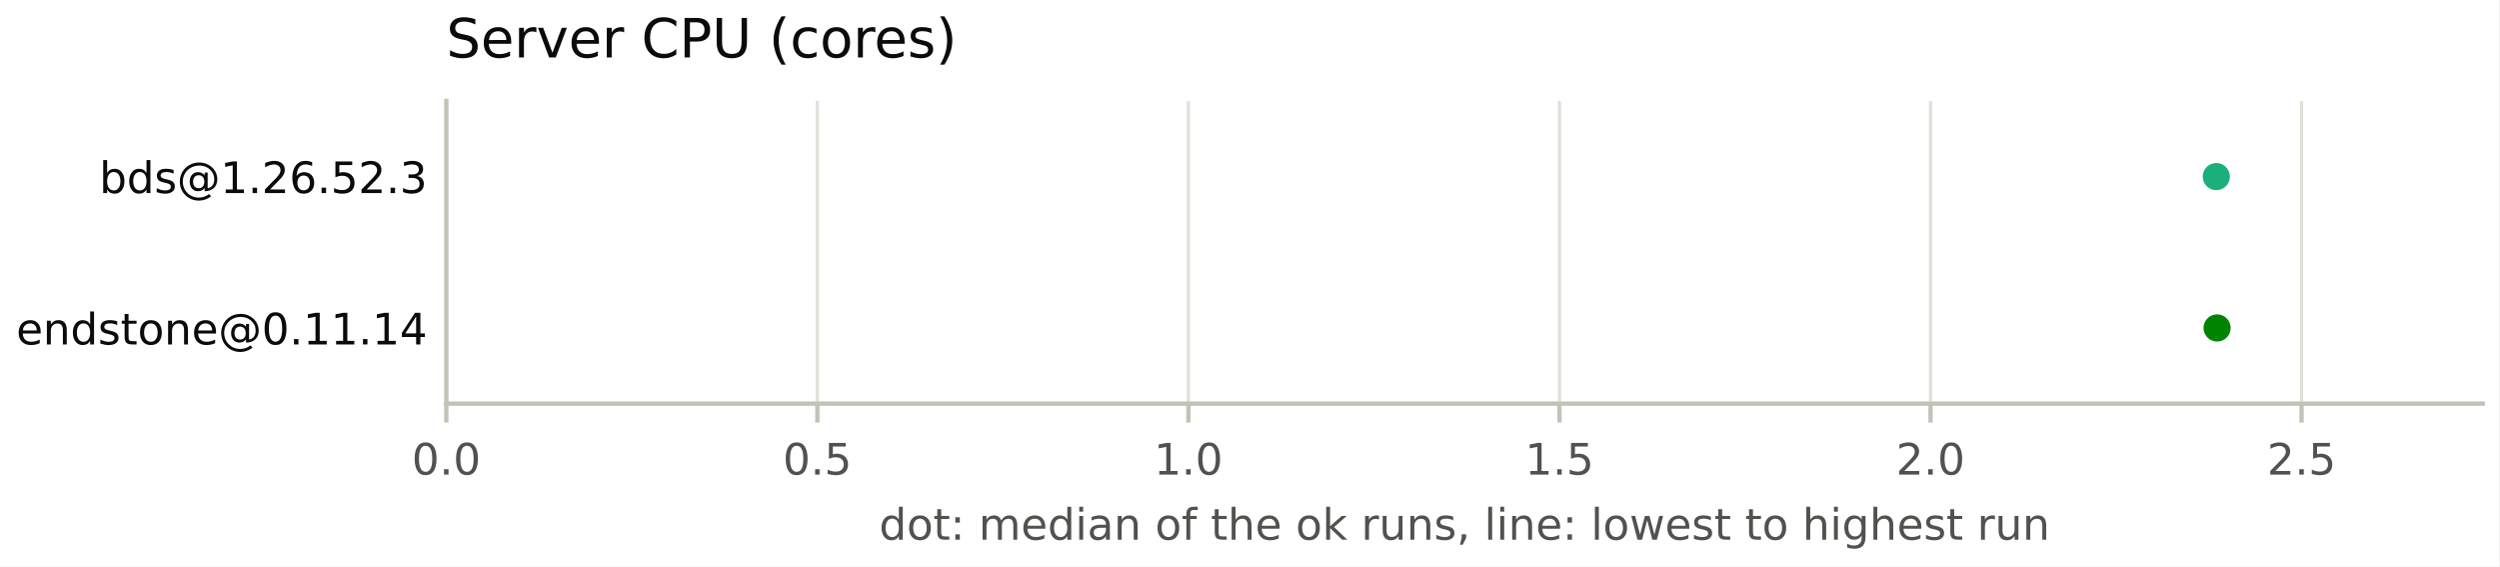
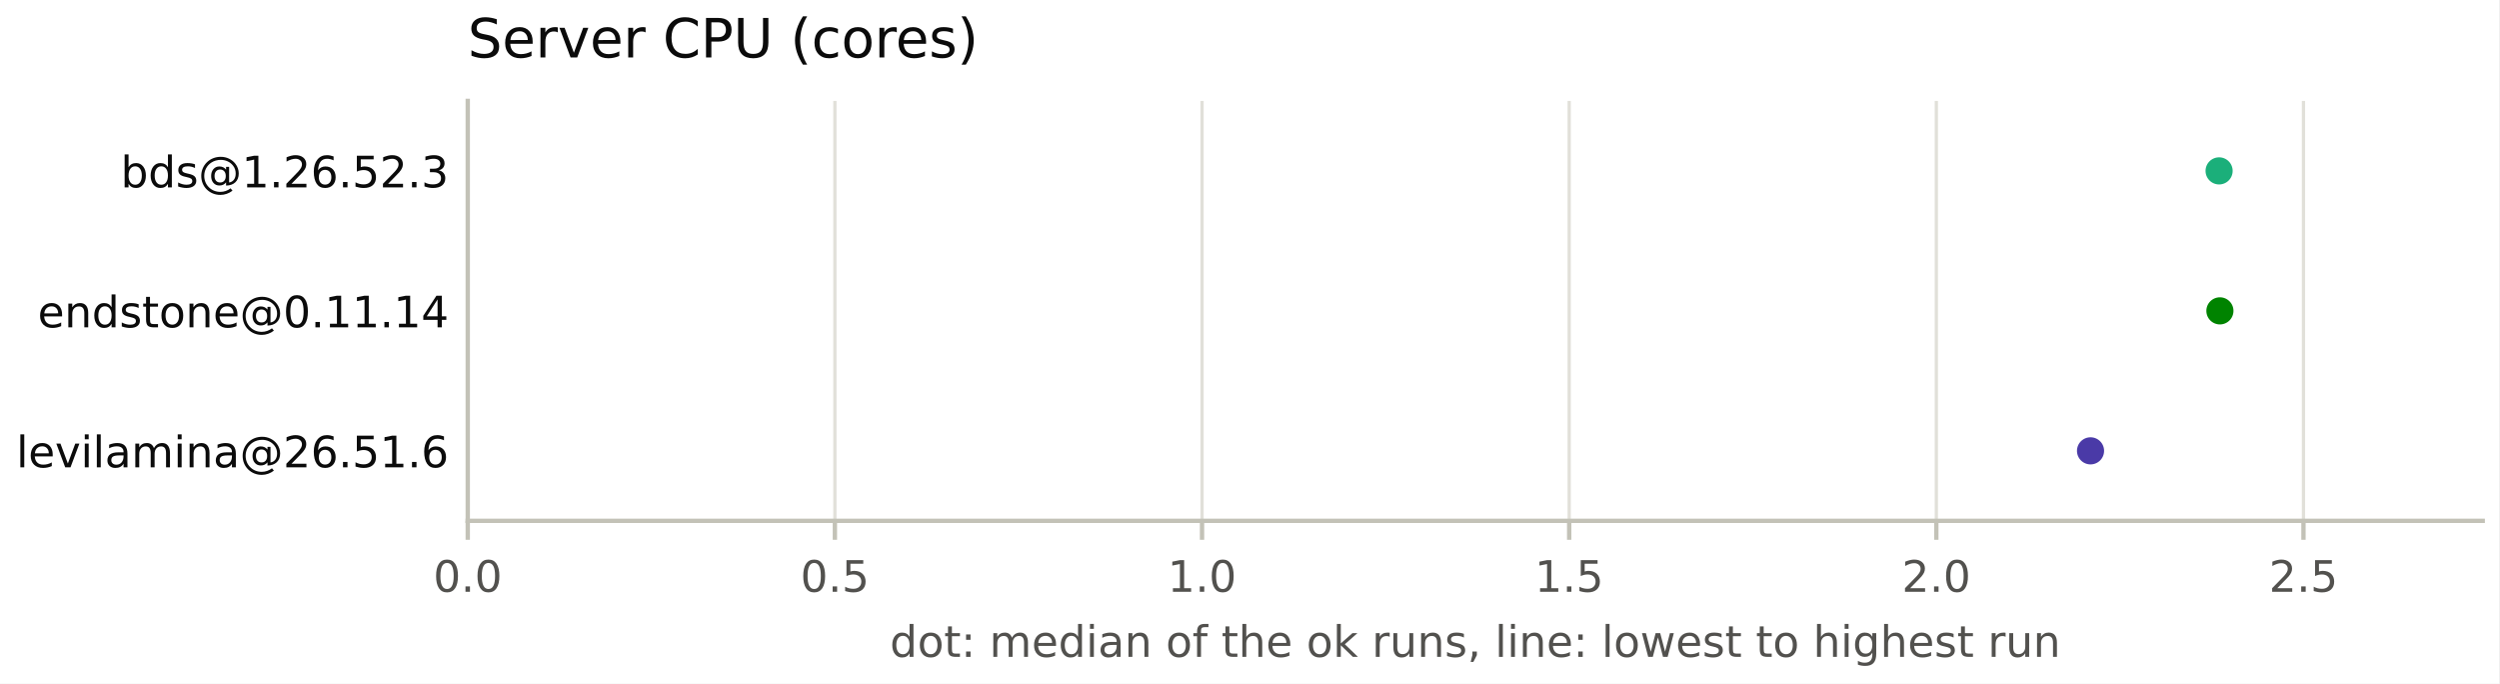
- <svg xmlns="http://www.w3.org/2000/svg" xmlns:xlink="http://www.w3.org/1999/xlink" width="460.8pt" height="104.4pt" viewBox="0 0 460.8 104.4" version="1.1">
+ <svg xmlns="http://www.w3.org/2000/svg" xmlns:xlink="http://www.w3.org/1999/xlink" width="460.8pt" height="126pt" viewBox="0 0 460.8 126" version="1.1">
  <defs>
    <style type="text/css">*{stroke-linejoin: round; stroke-linecap: butt}</style>
  </defs>
  <g id="figure_1">
    <g id="patch_1">
-       <path d="M 0 104.4  L 460.8 104.4  L 460.8 0  L 0 0  z " style="fill: #ffffff" />
+       <path d="M 0 126  L 460.8 126  L 460.8 0  L 0 0  z " style="fill: #ffffff" />
    </g>
    <g id="axes_1">
      <g id="patch_2">
-         <path d="M 82.298 74.399  L 457.8 74.399  L 457.8 18.598  L 82.298 18.598  z " style="fill: #ffffff" />
+         <path d="M 86.25 95.999  L 457.8 95.999  L 457.8 18.598  L 86.25 18.598  z " style="fill: #ffffff" />
      </g>
      <g id="matplotlib.axis_1">
        <g id="xtick_1">
          <g id="line2d_1">
-             <path d="M 82.298 74.399  L 82.298 18.598  " clip-path="url(#pba8d70dd87)" style="fill: none; stroke: #e1e0d9; stroke-width: 0.6; stroke-linecap: square" />
+             <path d="M 86.25 95.999  L 86.25 18.598  " clip-path="url(#pf85680ab11)" style="fill: none; stroke: #e1e0d9; stroke-width: 0.6; stroke-linecap: square" />
          </g>
          <g id="line2d_2">
            <defs>
-               <path id="mf4e7e6e0da" d="M 0 0  L 0 3.5  " style="stroke: #c3c2b7; stroke-width: 0.8" />
+               <path id="m7d7e22a016" d="M 0 0  L 0 3.5  " style="stroke: #c3c2b7; stroke-width: 0.8" />
            </defs>
            <g>
-               <use xlink:href="#mf4e7e6e0da" x="82.298" y="74.399" style="fill: #c3c2b7; stroke: #c3c2b7; stroke-width: 0.8" />
+               <use xlink:href="#m7d7e22a016" x="86.25" y="95.999" style="fill: #c3c2b7; stroke: #c3c2b7; stroke-width: 0.8" />
            </g>
          </g>
          <g id="text_1">
-             <g style="fill: #52514e" transform="translate(75.93649 87.47726) scale(0.08 -0.08)">
+             <g style="fill: #52514e" transform="translate(79.88899 109.0773) scale(0.08 -0.08)">
              <defs>
                <path id="DejaVuSans-13" d="M 2034 4250  Q 1547 4250 1301 3770  Q 1056 3291 1056 2328  Q 1056 1369 1301 889  Q 1547 409 2034 409  Q 2525 409 2770 889  Q 3016 1369 3016 2328  Q 3016 3291 2770 3770  Q 2525 4250 2034 4250  z M 2034 4750  Q 2819 4750 3233 4129  Q 3647 3509 3647 2328  Q 3647 1150 3233 529  Q 2819 -91 2034 -91  Q 1250 -91 836 529  Q 422 1150 422 2328  Q 422 3509 836 4129  Q 1250 4750 2034 4750  z " transform="scale(0.015625)" />
                <path id="DejaVuSans-11" d="M 684 794  L 1344 794  L 1344 0  L 684 0  L 684 794  z " transform="scale(0.015625)" />
              </defs>
              <use xlink:href="#DejaVuSans-13" />
              <use xlink:href="#DejaVuSans-11" transform="translate(63.625 0)" />
              <use xlink:href="#DejaVuSans-13" transform="translate(95.40625 0)" />
            </g>
          </g>
        </g>
        <g id="xtick_2">
          <g id="line2d_3">
-             <path d="M 150.717 74.399  L 150.717 18.598  " clip-path="url(#pba8d70dd87)" style="fill: none; stroke: #e1e0d9; stroke-width: 0.6; stroke-linecap: square" />
+             <path d="M 153.949 95.999  L 153.949 18.598  " clip-path="url(#pf85680ab11)" style="fill: none; stroke: #e1e0d9; stroke-width: 0.6; stroke-linecap: square" />
          </g>
          <g id="line2d_4">
            <g>
-               <use xlink:href="#mf4e7e6e0da" x="150.717" y="74.399" style="fill: #c3c2b7; stroke: #c3c2b7; stroke-width: 0.8" />
+               <use xlink:href="#m7d7e22a016" x="153.949" y="95.999" style="fill: #c3c2b7; stroke: #c3c2b7; stroke-width: 0.8" />
            </g>
          </g>
          <g id="text_2">
-             <g style="fill: #52514e" transform="translate(144.3556 87.47726) scale(0.08 -0.08)">
+             <g style="fill: #52514e" transform="translate(147.588 109.0773) scale(0.08 -0.08)">
              <defs>
                <path id="DejaVuSans-18" d="M 691 4666  L 3169 4666  L 3169 4134  L 1269 4134  L 1269 2991  Q 1406 3038 1543 3061  Q 1681 3084 1819 3084  Q 2600 3084 3056 2656  Q 3513 2228 3513 1497  Q 3513 744 3044 326  Q 2575 -91 1722 -91  Q 1428 -91 1123 -41  Q 819 9 494 109  L 494 744  Q 775 591 1075 516  Q 1375 441 1709 441  Q 2250 441 2565 725  Q 2881 1009 2881 1497  Q 2881 1984 2565 2268  Q 2250 2553 1709 2553  Q 1456 2553 1204 2497  Q 953 2441 691 2322  L 691 4666  z " transform="scale(0.015625)" />
              </defs>
              <use xlink:href="#DejaVuSans-13" />
              <use xlink:href="#DejaVuSans-11" transform="translate(63.625 0)" />
              <use xlink:href="#DejaVuSans-18" transform="translate(95.40625 0)" />
            </g>
          </g>
        </g>
        <g id="xtick_3">
          <g id="line2d_5">
-             <path d="M 219.136 74.399  L 219.136 18.598  " clip-path="url(#pba8d70dd87)" style="fill: none; stroke: #e1e0d9; stroke-width: 0.6; stroke-linecap: square" />
+             <path d="M 221.648 95.999  L 221.648 18.598  " clip-path="url(#pf85680ab11)" style="fill: none; stroke: #e1e0d9; stroke-width: 0.6; stroke-linecap: square" />
          </g>
          <g id="line2d_6">
            <g>
-               <use xlink:href="#mf4e7e6e0da" x="219.136" y="74.399" style="fill: #c3c2b7; stroke: #c3c2b7; stroke-width: 0.8" />
+               <use xlink:href="#m7d7e22a016" x="221.648" y="95.999" style="fill: #c3c2b7; stroke: #c3c2b7; stroke-width: 0.8" />
            </g>
          </g>
          <g id="text_3">
-             <g style="fill: #52514e" transform="translate(212.7748 87.47726) scale(0.08 -0.08)">
+             <g style="fill: #52514e" transform="translate(215.2869 109.0773) scale(0.08 -0.08)">
              <defs>
                <path id="DejaVuSans-14" d="M 794 531  L 1825 531  L 1825 4091  L 703 3866  L 703 4441  L 1819 4666  L 2450 4666  L 2450 531  L 3481 531  L 3481 0  L 794 0  L 794 531  z " transform="scale(0.015625)" />
              </defs>
              <use xlink:href="#DejaVuSans-14" />
              <use xlink:href="#DejaVuSans-11" transform="translate(63.625 0)" />
              <use xlink:href="#DejaVuSans-13" transform="translate(95.40625 0)" />
            </g>
          </g>
        </g>
        <g id="xtick_4">
          <g id="line2d_7">
-             <path d="M 287.555 74.399  L 287.555 18.598  " clip-path="url(#pba8d70dd87)" style="fill: none; stroke: #e1e0d9; stroke-width: 0.6; stroke-linecap: square" />
+             <path d="M 289.347 95.999  L 289.347 18.598  " clip-path="url(#pf85680ab11)" style="fill: none; stroke: #e1e0d9; stroke-width: 0.6; stroke-linecap: square" />
          </g>
          <g id="line2d_8">
            <g>
-               <use xlink:href="#mf4e7e6e0da" x="287.555" y="74.399" style="fill: #c3c2b7; stroke: #c3c2b7; stroke-width: 0.8" />
+               <use xlink:href="#m7d7e22a016" x="289.347" y="95.999" style="fill: #c3c2b7; stroke: #c3c2b7; stroke-width: 0.8" />
            </g>
          </g>
          <g id="text_4">
-             <g style="fill: #52514e" transform="translate(281.1939 87.47726) scale(0.08 -0.08)">
+             <g style="fill: #52514e" transform="translate(282.9859 109.0773) scale(0.08 -0.08)">
              <use xlink:href="#DejaVuSans-14" />
              <use xlink:href="#DejaVuSans-11" transform="translate(63.625 0)" />
              <use xlink:href="#DejaVuSans-18" transform="translate(95.40625 0)" />
            </g>
          </g>
        </g>
        <g id="xtick_5">
          <g id="line2d_9">
-             <path d="M 355.974 74.399  L 355.974 18.598  " clip-path="url(#pba8d70dd87)" style="fill: none; stroke: #e1e0d9; stroke-width: 0.6; stroke-linecap: square" />
+             <path d="M 357.046 95.999  L 357.046 18.598  " clip-path="url(#pf85680ab11)" style="fill: none; stroke: #e1e0d9; stroke-width: 0.6; stroke-linecap: square" />
          </g>
          <g id="line2d_10">
            <g>
-               <use xlink:href="#mf4e7e6e0da" x="355.974" y="74.399" style="fill: #c3c2b7; stroke: #c3c2b7; stroke-width: 0.8" />
+               <use xlink:href="#m7d7e22a016" x="357.046" y="95.999" style="fill: #c3c2b7; stroke: #c3c2b7; stroke-width: 0.8" />
            </g>
          </g>
          <g id="text_5">
-             <g style="fill: #52514e" transform="translate(349.613 87.47726) scale(0.08 -0.08)">
+             <g style="fill: #52514e" transform="translate(350.6848 109.0773) scale(0.08 -0.08)">
              <defs>
                <path id="DejaVuSans-15" d="M 1228 531  L 3431 531  L 3431 0  L 469 0  L 469 531  Q 828 903 1448 1529  Q 2069 2156 2228 2338  Q 2531 2678 2651 2914  Q 2772 3150 2772 3378  Q 2772 3750 2511 3984  Q 2250 4219 1831 4219  Q 1534 4219 1204 4116  Q 875 4013 500 3803  L 500 4441  Q 881 4594 1212 4672  Q 1544 4750 1819 4750  Q 2544 4750 2975 4387  Q 3406 4025 3406 3419  Q 3406 3131 3298 2873  Q 3191 2616 2906 2266  Q 2828 2175 2409 1742  Q 1991 1309 1228 531  z " transform="scale(0.015625)" />
              </defs>
              <use xlink:href="#DejaVuSans-15" />
              <use xlink:href="#DejaVuSans-11" transform="translate(63.625 0)" />
              <use xlink:href="#DejaVuSans-13" transform="translate(95.40625 0)" />
            </g>
          </g>
        </g>
        <g id="xtick_6">
          <g id="line2d_11">
-             <path d="M 424.393 74.399  L 424.393 18.598  " clip-path="url(#pba8d70dd87)" style="fill: none; stroke: #e1e0d9; stroke-width: 0.6; stroke-linecap: square" />
+             <path d="M 424.745 95.999  L 424.745 18.598  " clip-path="url(#pf85680ab11)" style="fill: none; stroke: #e1e0d9; stroke-width: 0.6; stroke-linecap: square" />
          </g>
          <g id="line2d_12">
            <g>
-               <use xlink:href="#mf4e7e6e0da" x="424.393" y="74.399" style="fill: #c3c2b7; stroke: #c3c2b7; stroke-width: 0.8" />
+               <use xlink:href="#m7d7e22a016" x="424.745" y="95.999" style="fill: #c3c2b7; stroke: #c3c2b7; stroke-width: 0.8" />
            </g>
          </g>
          <g id="text_6">
-             <g style="fill: #52514e" transform="translate(418.0322 87.47726) scale(0.08 -0.08)">
+             <g style="fill: #52514e" transform="translate(418.3838 109.0773) scale(0.08 -0.08)">
              <use xlink:href="#DejaVuSans-15" />
              <use xlink:href="#DejaVuSans-11" transform="translate(63.625 0)" />
              <use xlink:href="#DejaVuSans-18" transform="translate(95.40625 0)" />
            </g>
          </g>
        </g>
        <g id="text_7">
-           <g style="fill: #52514e" transform="translate(162.1131 99.47789) scale(0.08 -0.08)">
+           <g style="fill: #52514e" transform="translate(164.0894 121.0779) scale(0.08 -0.08)">
            <defs>
              <path id="DejaVuSans-47" d="M 2906 2969  L 2906 4863  L 3481 4863  L 3481 0  L 2906 0  L 2906 525  Q 2725 213 2448 61  Q 2172 -91 1784 -91  Q 1150 -91 751 415  Q 353 922 353 1747  Q 353 2572 751 3078  Q 1150 3584 1784 3584  Q 2172 3584 2448 3432  Q 2725 3281 2906 2969  z M 947 1747  Q 947 1113 1208 752  Q 1469 391 1925 391  Q 2381 391 2643 752  Q 2906 1113 2906 1747  Q 2906 2381 2643 2742  Q 2381 3103 1925 3103  Q 1469 3103 1208 2742  Q 947 2381 947 1747  z " transform="scale(0.015625)" />
              <path id="DejaVuSans-52" d="M 1959 3097  Q 1497 3097 1228 2736  Q 959 2375 959 1747  Q 959 1119 1226 758  Q 1494 397 1959 397  Q 2419 397 2687 759  Q 2956 1122 2956 1747  Q 2956 2369 2687 2733  Q 2419 3097 1959 3097  z M 1959 3584  Q 2709 3584 3137 3096  Q 3566 2609 3566 1747  Q 3566 888 3137 398  Q 2709 -91 1959 -91  Q 1206 -91 779 398  Q 353 888 353 1747  Q 353 2609 779 3096  Q 1206 3584 1959 3584  z " transform="scale(0.015625)" />
              <path id="DejaVuSans-57" d="M 1172 4494  L 1172 3500  L 2356 3500  L 2356 3053  L 1172 3053  L 1172 1153  Q 1172 725 1289 603  Q 1406 481 1766 481  L 2356 481  L 2356 0  L 1766 0  Q 1100 0 847 248  Q 594 497 594 1153  L 594 3053  L 172 3053  L 172 3500  L 594 3500  L 594 4494  L 1172 4494  z " transform="scale(0.015625)" />
              <path id="DejaVuSans-1d" d="M 750 794  L 1409 794  L 1409 0  L 750 0  L 750 794  z M 750 3309  L 1409 3309  L 1409 2516  L 750 2516  L 750 3309  z " transform="scale(0.015625)" />
              <path id="DejaVuSans-3" transform="scale(0.015625)" />
              <path id="DejaVuSans-50" d="M 3328 2828  Q 3544 3216 3844 3400  Q 4144 3584 4550 3584  Q 5097 3584 5394 3201  Q 5691 2819 5691 2113  L 5691 0  L 5113 0  L 5113 2094  Q 5113 2597 4934 2840  Q 4756 3084 4391 3084  Q 3944 3084 3684 2787  Q 3425 2491 3425 1978  L 3425 0  L 2847 0  L 2847 2094  Q 2847 2600 2669 2842  Q 2491 3084 2119 3084  Q 1678 3084 1418 2786  Q 1159 2488 1159 1978  L 1159 0  L 581 0  L 581 3500  L 1159 3500  L 1159 2956  Q 1356 3278 1631 3431  Q 1906 3584 2284 3584  Q 2666 3584 2933 3390  Q 3200 3197 3328 2828  z " transform="scale(0.015625)" />
              <path id="DejaVuSans-48" d="M 3597 1894  L 3597 1613  L 953 1613  Q 991 1019 1311 708  Q 1631 397 2203 397  Q 2534 397 2845 478  Q 3156 559 3463 722  L 3463 178  Q 3153 47 2828 -22  Q 2503 -91 2169 -91  Q 1331 -91 842 396  Q 353 884 353 1716  Q 353 2575 817 3079  Q 1281 3584 2069 3584  Q 2775 3584 3186 3129  Q 3597 2675 3597 1894  z M 3022 2063  Q 3016 2534 2758 2815  Q 2500 3097 2075 3097  Q 1594 3097 1305 2825  Q 1016 2553 972 2059  L 3022 2063  z " transform="scale(0.015625)" />
              <path id="DejaVuSans-4c" d="M 603 3500  L 1178 3500  L 1178 0  L 603 0  L 603 3500  z M 603 4863  L 1178 4863  L 1178 4134  L 603 4134  L 603 4863  z " transform="scale(0.015625)" />
              <path id="DejaVuSans-44" d="M 2194 1759  Q 1497 1759 1228 1600  Q 959 1441 959 1056  Q 959 750 1161 570  Q 1363 391 1709 391  Q 2188 391 2477 730  Q 2766 1069 2766 1631  L 2766 1759  L 2194 1759  z M 3341 1997  L 3341 0  L 2766 0  L 2766 531  Q 2569 213 2275 61  Q 1981 -91 1556 -91  Q 1019 -91 701 211  Q 384 513 384 1019  Q 384 1609 779 1909  Q 1175 2209 1959 2209  L 2766 2209  L 2766 2266  Q 2766 2663 2505 2880  Q 2244 3097 1772 3097  Q 1472 3097 1187 3025  Q 903 2953 641 2809  L 641 3341  Q 956 3463 1253 3523  Q 1550 3584 1831 3584  Q 2591 3584 2966 3190  Q 3341 2797 3341 1997  z " transform="scale(0.015625)" />
              <path id="DejaVuSans-51" d="M 3513 2113  L 3513 0  L 2938 0  L 2938 2094  Q 2938 2591 2744 2837  Q 2550 3084 2163 3084  Q 1697 3084 1428 2787  Q 1159 2491 1159 1978  L 1159 0  L 581 0  L 581 3500  L 1159 3500  L 1159 2956  Q 1366 3272 1645 3428  Q 1925 3584 2291 3584  Q 2894 3584 3203 3211  Q 3513 2838 3513 2113  z " transform="scale(0.015625)" />
              <path id="DejaVuSans-49" d="M 2375 4863  L 2375 4384  L 1825 4384  Q 1516 4384 1395 4259  Q 1275 4134 1275 3809  L 1275 3500  L 2222 3500  L 2222 3053  L 1275 3053  L 1275 0  L 697 0  L 697 3053  L 147 3053  L 147 3500  L 697 3500  L 697 3744  Q 697 4328 969 4595  Q 1241 4863 1831 4863  L 2375 4863  z " transform="scale(0.015625)" />
              <path id="DejaVuSans-4b" d="M 3513 2113  L 3513 0  L 2938 0  L 2938 2094  Q 2938 2591 2744 2837  Q 2550 3084 2163 3084  Q 1697 3084 1428 2787  Q 1159 2491 1159 1978  L 1159 0  L 581 0  L 581 4863  L 1159 4863  L 1159 2956  Q 1366 3272 1645 3428  Q 1925 3584 2291 3584  Q 2894 3584 3203 3211  Q 3513 2838 3513 2113  z " transform="scale(0.015625)" />
              <path id="DejaVuSans-4e" d="M 581 4863  L 1159 4863  L 1159 1991  L 2875 3500  L 3609 3500  L 1753 1863  L 3688 0  L 2938 0  L 1159 1709  L 1159 0  L 581 0  L 581 4863  z " transform="scale(0.015625)" />
              <path id="DejaVuSans-55" d="M 2631 2963  Q 2534 3019 2420 3045  Q 2306 3072 2169 3072  Q 1681 3072 1420 2755  Q 1159 2438 1159 1844  L 1159 0  L 581 0  L 581 3500  L 1159 3500  L 1159 2956  Q 1341 3275 1631 3429  Q 1922 3584 2338 3584  Q 2397 3584 2469 3576  Q 2541 3569 2628 3553  L 2631 2963  z " transform="scale(0.015625)" />
              <path id="DejaVuSans-58" d="M 544 1381  L 544 3500  L 1119 3500  L 1119 1403  Q 1119 906 1312 657  Q 1506 409 1894 409  Q 2359 409 2629 706  Q 2900 1003 2900 1516  L 2900 3500  L 3475 3500  L 3475 0  L 2900 0  L 2900 538  Q 2691 219 2414 64  Q 2138 -91 1772 -91  Q 1169 -91 856 284  Q 544 659 544 1381  z M 1991 3584  L 1991 3584  z " transform="scale(0.015625)" />
              <path id="DejaVuSans-56" d="M 2834 3397  L 2834 2853  Q 2591 2978 2328 3040  Q 2066 3103 1784 3103  Q 1356 3103 1142 2972  Q 928 2841 928 2578  Q 928 2378 1081 2264  Q 1234 2150 1697 2047  L 1894 2003  Q 2506 1872 2764 1633  Q 3022 1394 3022 966  Q 3022 478 2636 193  Q 2250 -91 1575 -91  Q 1294 -91 989 -36  Q 684 19 347 128  L 347 722  Q 666 556 975 473  Q 1284 391 1588 391  Q 1994 391 2212 530  Q 2431 669 2431 922  Q 2431 1156 2273 1281  Q 2116 1406 1581 1522  L 1381 1569  Q 847 1681 609 1914  Q 372 2147 372 2553  Q 372 3047 722 3315  Q 1072 3584 1716 3584  Q 2034 3584 2315 3537  Q 2597 3491 2834 3397  z " transform="scale(0.015625)" />
              <path id="DejaVuSans-f" d="M 750 794  L 1409 794  L 1409 256  L 897 -744  L 494 -744  L 750 256  L 750 794  z " transform="scale(0.015625)" />
              <path id="DejaVuSans-4f" d="M 603 4863  L 1178 4863  L 1178 0  L 603 0  L 603 4863  z " transform="scale(0.015625)" />
              <path id="DejaVuSans-5a" d="M 269 3500  L 844 3500  L 1563 769  L 2278 3500  L 2956 3500  L 3675 769  L 4391 3500  L 4966 3500  L 4050 0  L 3372 0  L 2619 2869  L 1863 0  L 1184 0  L 269 3500  z " transform="scale(0.015625)" />
              <path id="DejaVuSans-4a" d="M 2906 1791  Q 2906 2416 2648 2759  Q 2391 3103 1925 3103  Q 1463 3103 1205 2759  Q 947 2416 947 1791  Q 947 1169 1205 825  Q 1463 481 1925 481  Q 2391 481 2648 825  Q 2906 1169 2906 1791  z M 3481 434  Q 3481 -459 3084 -895  Q 2688 -1331 1869 -1331  Q 1566 -1331 1297 -1286  Q 1028 -1241 775 -1147  L 775 -588  Q 1028 -725 1275 -790  Q 1522 -856 1778 -856  Q 2344 -856 2625 -561  Q 2906 -266 2906 331  L 2906 616  Q 2728 306 2450 153  Q 2172 0 1784 0  Q 1141 0 747 490  Q 353 981 353 1791  Q 353 2603 747 3093  Q 1141 3584 1784 3584  Q 2172 3584 2450 3431  Q 2728 3278 2906 2969  L 2906 3500  L 3481 3500  L 3481 434  z " transform="scale(0.015625)" />
            </defs>
            <use xlink:href="#DejaVuSans-47" />
            <use xlink:href="#DejaVuSans-52" transform="translate(63.48438 0)" />
            <use xlink:href="#DejaVuSans-57" transform="translate(124.6719 0)" />
            <use xlink:href="#DejaVuSans-1d" transform="translate(163.875 0)" />
            <use xlink:href="#DejaVuSans-3" transform="translate(197.5625 0)" />
            <use xlink:href="#DejaVuSans-50" transform="translate(229.3438 0)" />
            <use xlink:href="#DejaVuSans-48" transform="translate(326.75 0)" />
            <use xlink:href="#DejaVuSans-47" transform="translate(388.2812 0)" />
            <use xlink:href="#DejaVuSans-4c" transform="translate(451.7656 0)" />
            <use xlink:href="#DejaVuSans-44" transform="translate(479.5469 0)" />
            <use xlink:href="#DejaVuSans-51" transform="translate(540.8281 0)" />
            <use xlink:href="#DejaVuSans-3" transform="translate(604.2031 0)" />
            <use xlink:href="#DejaVuSans-52" transform="translate(635.9844 0)" />
            <use xlink:href="#DejaVuSans-49" transform="translate(697.1719 0)" />
            <use xlink:href="#DejaVuSans-3" transform="translate(732.375 0)" />
            <use xlink:href="#DejaVuSans-57" transform="translate(764.1562 0)" />
            <use xlink:href="#DejaVuSans-4b" transform="translate(803.3594 0)" />
            <use xlink:href="#DejaVuSans-48" transform="translate(866.7344 0)" />
            <use xlink:href="#DejaVuSans-3" transform="translate(928.2656 0)" />
            <use xlink:href="#DejaVuSans-52" transform="translate(960.0469 0)" />
            <use xlink:href="#DejaVuSans-4e" transform="translate(1021.234 0)" />
            <use xlink:href="#DejaVuSans-3" transform="translate(1079.141 0)" />
            <use xlink:href="#DejaVuSans-55" transform="translate(1110.922 0)" />
            <use xlink:href="#DejaVuSans-58" transform="translate(1152.031 0)" />
            <use xlink:href="#DejaVuSans-51" transform="translate(1215.406 0)" />
            <use xlink:href="#DejaVuSans-56" transform="translate(1278.781 0)" />
            <use xlink:href="#DejaVuSans-f" transform="translate(1330.875 0)" />
            <use xlink:href="#DejaVuSans-3" transform="translate(1362.656 0)" />
            <use xlink:href="#DejaVuSans-4f" transform="translate(1394.438 0)" />
            <use xlink:href="#DejaVuSans-4c" transform="translate(1422.219 0)" />
            <use xlink:href="#DejaVuSans-51" transform="translate(1450 0)" />
            <use xlink:href="#DejaVuSans-48" transform="translate(1513.375 0)" />
            <use xlink:href="#DejaVuSans-1d" transform="translate(1574.906 0)" />
            <use xlink:href="#DejaVuSans-3" transform="translate(1608.594 0)" />
            <use xlink:href="#DejaVuSans-4f" transform="translate(1640.375 0)" />
            <use xlink:href="#DejaVuSans-52" transform="translate(1668.156 0)" />
            <use xlink:href="#DejaVuSans-5a" transform="translate(1729.344 0)" />
            <use xlink:href="#DejaVuSans-48" transform="translate(1811.125 0)" />
            <use xlink:href="#DejaVuSans-56" transform="translate(1872.656 0)" />
            <use xlink:href="#DejaVuSans-57" transform="translate(1924.75 0)" />
            <use xlink:href="#DejaVuSans-3" transform="translate(1963.953 0)" />
            <use xlink:href="#DejaVuSans-57" transform="translate(1995.734 0)" />
            <use xlink:href="#DejaVuSans-52" transform="translate(2034.938 0)" />
            <use xlink:href="#DejaVuSans-3" transform="translate(2096.125 0)" />
            <use xlink:href="#DejaVuSans-4b" transform="translate(2127.906 0)" />
            <use xlink:href="#DejaVuSans-4c" transform="translate(2191.281 0)" />
            <use xlink:href="#DejaVuSans-4a" transform="translate(2219.062 0)" />
            <use xlink:href="#DejaVuSans-4b" transform="translate(2282.547 0)" />
            <use xlink:href="#DejaVuSans-48" transform="translate(2345.922 0)" />
            <use xlink:href="#DejaVuSans-56" transform="translate(2407.453 0)" />
            <use xlink:href="#DejaVuSans-57" transform="translate(2459.547 0)" />
            <use xlink:href="#DejaVuSans-3" transform="translate(2498.75 0)" />
            <use xlink:href="#DejaVuSans-55" transform="translate(2530.531 0)" />
            <use xlink:href="#DejaVuSans-58" transform="translate(2571.641 0)" />
            <use xlink:href="#DejaVuSans-51" transform="translate(2635.016 0)" />
          </g>
        </g>
      </g>
      <g id="matplotlib.axis_2">
        <g id="ytick_1">
          <g id="line2d_13" />
          <g id="text_8">
-             <g style="fill: #0b0b0b" transform="translate(18.30524 35.58758) scale(0.08 -0.08)">
+             <g style="fill: #0b0b0b" transform="translate(22.25774 34.53748) scale(0.08 -0.08)">
              <defs>
                <path id="DejaVuSans-45" d="M 3116 1747  Q 3116 2381 2855 2742  Q 2594 3103 2138 3103  Q 1681 3103 1420 2742  Q 1159 2381 1159 1747  Q 1159 1113 1420 752  Q 1681 391 2138 391  Q 2594 391 2855 752  Q 3116 1113 3116 1747  z M 1159 2969  Q 1341 3281 1617 3432  Q 1894 3584 2278 3584  Q 2916 3584 3314 3078  Q 3713 2572 3713 1747  Q 3713 922 3314 415  Q 2916 -91 2278 -91  Q 1894 -91 1617 61  Q 1341 213 1159 525  L 1159 0  L 581 0  L 581 4863  L 1159 4863  L 1159 2969  z " transform="scale(0.015625)" />
                <path id="DejaVuSans-23" d="M 2381 1678  Q 2381 1231 2603 976  Q 2825 722 3213 722  Q 3597 722 3817 978  Q 4038 1234 4038 1678  Q 4038 2116 3813 2373  Q 3588 2631 3206 2631  Q 2828 2631 2604 2375  Q 2381 2119 2381 1678  z M 4084 744  Q 3897 503 3655 389  Q 3413 275 3091 275  Q 2553 275 2217 664  Q 1881 1053 1881 1678  Q 1881 2303 2218 2693  Q 2556 3084 3091 3084  Q 3413 3084 3656 2967  Q 3900 2850 4084 2613  L 4084 3022  L 4531 3022  L 4531 722  Q 4988 791 5245 1139  Q 5503 1488 5503 2041  Q 5503 2375 5404 2669  Q 5306 2963 5106 3213  Q 4781 3622 4314 3839  Q 3847 4056 3297 4056  Q 2913 4056 2559 3954  Q 2206 3853 1906 3653  Q 1416 3334 1139 2817  Q 863 2300 863 1697  Q 863 1200 1042 765  Q 1222 331 1563 0  Q 1891 -325 2322 -495  Q 2753 -666 3244 -666  Q 3647 -666 4036 -530  Q 4425 -394 4750 -141  L 5031 -488  Q 4641 -791 4180 -952  Q 3719 -1113 3244 -1113  Q 2666 -1113 2153 -908  Q 1641 -703 1241 -313  Q 841 78 631 592  Q 422 1106 422 1697  Q 422 2266 634 2781  Q 847 3297 1241 3688  Q 1644 4084 2172 4295  Q 2700 4506 3291 4506  Q 3953 4506 4520 4234  Q 5088 3963 5472 3463  Q 5706 3156 5829 2797  Q 5953 2438 5953 2053  Q 5953 1231 5456 756  Q 4959 281 4084 263  L 4084 744  z " transform="scale(0.015625)" />
                <path id="DejaVuSans-19" d="M 2113 2584  Q 1688 2584 1439 2293  Q 1191 2003 1191 1497  Q 1191 994 1439 701  Q 1688 409 2113 409  Q 2538 409 2786 701  Q 3034 994 3034 1497  Q 3034 2003 2786 2293  Q 2538 2584 2113 2584  z M 3366 4563  L 3366 3988  Q 3128 4100 2886 4159  Q 2644 4219 2406 4219  Q 1781 4219 1451 3797  Q 1122 3375 1075 2522  Q 1259 2794 1537 2939  Q 1816 3084 2150 3084  Q 2853 3084 3261 2657  Q 3669 2231 3669 1497  Q 3669 778 3244 343  Q 2819 -91 2113 -91  Q 1303 -91 875 529  Q 447 1150 447 2328  Q 447 3434 972 4092  Q 1497 4750 2381 4750  Q 2619 4750 2861 4703  Q 3103 4656 3366 4563  z " transform="scale(0.015625)" />
                <path id="DejaVuSans-16" d="M 2597 2516  Q 3050 2419 3304 2112  Q 3559 1806 3559 1356  Q 3559 666 3084 287  Q 2609 -91 1734 -91  Q 1441 -91 1130 -33  Q 819 25 488 141  L 488 750  Q 750 597 1062 519  Q 1375 441 1716 441  Q 2309 441 2620 675  Q 2931 909 2931 1356  Q 2931 1769 2642 2001  Q 2353 2234 1838 2234  L 1294 2234  L 1294 2753  L 1863 2753  Q 2328 2753 2575 2939  Q 2822 3125 2822 3475  Q 2822 3834 2567 4026  Q 2313 4219 1838 4219  Q 1578 4219 1281 4162  Q 984 4106 628 3988  L 628 4550  Q 988 4650 1302 4700  Q 1616 4750 1894 4750  Q 2613 4750 3031 4423  Q 3450 4097 3450 3541  Q 3450 3153 3228 2886  Q 3006 2619 2597 2516  z " transform="scale(0.015625)" />
              </defs>
              <use xlink:href="#DejaVuSans-45" />
              <use xlink:href="#DejaVuSans-47" transform="translate(63.48438 0)" />
              <use xlink:href="#DejaVuSans-56" transform="translate(126.9688 0)" />
              <use xlink:href="#DejaVuSans-23" transform="translate(179.0625 0)" />
              <use xlink:href="#DejaVuSans-14" transform="translate(279.0625 0)" />
              <use xlink:href="#DejaVuSans-11" transform="translate(342.6875 0)" />
              <use xlink:href="#DejaVuSans-15" transform="translate(374.4688 0)" />
              <use xlink:href="#DejaVuSans-19" transform="translate(438.0938 0)" />
              <use xlink:href="#DejaVuSans-11" transform="translate(501.7188 0)" />
              <use xlink:href="#DejaVuSans-18" transform="translate(533.5 0)" />
              <use xlink:href="#DejaVuSans-15" transform="translate(597.125 0)" />
              <use xlink:href="#DejaVuSans-11" transform="translate(660.75 0)" />
              <use xlink:href="#DejaVuSans-16" transform="translate(692.5312 0)" />
            </g>
          </g>
        </g>
        <g id="ytick_2">
          <g id="line2d_14" />
          <g id="text_9">
-             <g style="fill: #0b0b0b" transform="translate(3.00024 63.4882) scale(0.08 -0.08)">
+             <g style="fill: #0b0b0b" transform="translate(6.95274 60.33789) scale(0.08 -0.08)">
              <defs>
                <path id="DejaVuSans-17" d="M 2419 4116  L 825 1625  L 2419 1625  L 2419 4116  z M 2253 4666  L 3047 4666  L 3047 1625  L 3713 1625  L 3713 1100  L 3047 1100  L 3047 0  L 2419 0  L 2419 1100  L 313 1100  L 313 1709  L 2253 4666  z " transform="scale(0.015625)" />
              </defs>
              <use xlink:href="#DejaVuSans-48" />
              <use xlink:href="#DejaVuSans-51" transform="translate(61.53125 0)" />
              <use xlink:href="#DejaVuSans-47" transform="translate(124.9062 0)" />
              <use xlink:href="#DejaVuSans-56" transform="translate(188.3906 0)" />
              <use xlink:href="#DejaVuSans-57" transform="translate(240.4844 0)" />
              <use xlink:href="#DejaVuSans-52" transform="translate(279.6875 0)" />
              <use xlink:href="#DejaVuSans-51" transform="translate(340.875 0)" />
              <use xlink:href="#DejaVuSans-48" transform="translate(404.25 0)" />
              <use xlink:href="#DejaVuSans-23" transform="translate(465.7812 0)" />
              <use xlink:href="#DejaVuSans-13" transform="translate(565.7812 0)" />
              <use xlink:href="#DejaVuSans-11" transform="translate(629.4062 0)" />
              <use xlink:href="#DejaVuSans-14" transform="translate(661.1875 0)" />
              <use xlink:href="#DejaVuSans-14" transform="translate(724.8125 0)" />
              <use xlink:href="#DejaVuSans-11" transform="translate(788.4375 0)" />
              <use xlink:href="#DejaVuSans-14" transform="translate(820.2188 0)" />
              <use xlink:href="#DejaVuSans-17" transform="translate(883.8438 0)" />
            </g>
          </g>
        </g>
+         <g id="ytick_3">
+           <g id="line2d_15" />
+           <g id="text_10">
+             <g style="fill: #0b0b0b" transform="translate(3.00024 86.1383) scale(0.08 -0.08)">
+               <defs>
+                 <path id="DejaVuSans-59" d="M 191 3500  L 800 3500  L 1894 563  L 2988 3500  L 3597 3500  L 2284 0  L 1503 0  L 191 3500  z " transform="scale(0.015625)" />
+               </defs>
+               <use xlink:href="#DejaVuSans-4f" />
+               <use xlink:href="#DejaVuSans-48" transform="translate(27.78125 0)" />
+               <use xlink:href="#DejaVuSans-59" transform="translate(89.3125 0)" />
+               <use xlink:href="#DejaVuSans-4c" transform="translate(148.5 0)" />
+               <use xlink:href="#DejaVuSans-4f" transform="translate(176.2812 0)" />
+               <use xlink:href="#DejaVuSans-44" transform="translate(204.0625 0)" />
+               <use xlink:href="#DejaVuSans-50" transform="translate(265.3438 0)" />
+               <use xlink:href="#DejaVuSans-4c" transform="translate(362.75 0)" />
+               <use xlink:href="#DejaVuSans-51" transform="translate(390.5312 0)" />
+               <use xlink:href="#DejaVuSans-44" transform="translate(453.9062 0)" />
+               <use xlink:href="#DejaVuSans-23" transform="translate(515.1875 0)" />
+               <use xlink:href="#DejaVuSans-15" transform="translate(615.1875 0)" />
+               <use xlink:href="#DejaVuSans-19" transform="translate(678.8125 0)" />
+               <use xlink:href="#DejaVuSans-11" transform="translate(742.4375 0)" />
+               <use xlink:href="#DejaVuSans-18" transform="translate(774.2188 0)" />
+               <use xlink:href="#DejaVuSans-14" transform="translate(837.8438 0)" />
+               <use xlink:href="#DejaVuSans-11" transform="translate(901.4688 0)" />
+               <use xlink:href="#DejaVuSans-19" transform="translate(933.25 0)" />
+             </g>
+           </g>
+         </g>
      </g>
      <g id="LineCollection_1">
-         <path d="M 408.671 32.548  L 408.671 32.548  " clip-path="url(#pba8d70dd87)" style="fill: none; stroke: #1baf7a; stroke-width: 1.5" />
-       </g>
-       <g id="line2d_15">
-         <defs>
-           <path id="m5ab0ec6461" d="M 0 3  C 0.796 3 1.559 2.684 2.121 2.121  C 2.684 1.559 3 0.796 3 0  C 3 -0.796 2.684 -1.559 2.121 -2.121  C 1.559 -2.684 0.796 -3 0 -3  C -0.796 -3 -1.559 -2.684 -2.121 -2.121  C -2.684 -1.559 -3 -0.796 -3 0  C -3 0.796 -2.684 1.559 -2.121 2.121  C -1.559 2.684 -0.796 3 0 3  z " style="stroke: #ffffff" />
-         </defs>
-         <g clip-path="url(#pba8d70dd87)">
-           <use xlink:href="#m5ab0ec6461" x="408.671" y="32.548" style="fill: #1baf7a; stroke: #ffffff" />
-         </g>
-       </g>
-       <g id="LineCollection_2">
-         <path d="M 408.821 60.449  L 408.821 60.449  " clip-path="url(#pba8d70dd87)" style="fill: none; stroke: #008300; stroke-width: 1.5" />
+         <path d="M 409.188 31.498  L 409.188 31.498  " clip-path="url(#pf85680ab11)" style="fill: none; stroke: #1baf7a; stroke-width: 1.5" />
      </g>
      <g id="line2d_16">
        <defs>
-           <path id="ma1e49c96fb" d="M 0 3  C 0.796 3 1.559 2.684 2.121 2.121  C 2.684 1.559 3 0.796 3 0  C 3 -0.796 2.684 -1.559 2.121 -2.121  C 1.559 -2.684 0.796 -3 0 -3  C -0.796 -3 -1.559 -2.684 -2.121 -2.121  C -2.684 -1.559 -3 -0.796 -3 0  C -3 0.796 -2.684 1.559 -2.121 2.121  C -1.559 2.684 -0.796 3 0 3  z " style="stroke: #ffffff" />
+           <path id="mf015b39d3f" d="M 0 3  C 0.796 3 1.559 2.684 2.121 2.121  C 2.684 1.559 3 0.796 3 0  C 3 -0.796 2.684 -1.559 2.121 -2.121  C 1.559 -2.684 0.796 -3 0 -3  C -0.796 -3 -1.559 -2.684 -2.121 -2.121  C -2.684 -1.559 -3 -0.796 -3 0  C -3 0.796 -2.684 1.559 -2.121 2.121  C -1.559 2.684 -0.796 3 0 3  z " style="stroke: #ffffff" />
        </defs>
-         <g clip-path="url(#pba8d70dd87)">
-           <use xlink:href="#ma1e49c96fb" x="408.821" y="60.449" style="fill: #008300; stroke: #ffffff" />
+         <g clip-path="url(#pf85680ab11)">
+           <use xlink:href="#mf015b39d3f" x="409.188" y="31.498" style="fill: #1baf7a; stroke: #ffffff" />
+         </g>
+       </g>
+       <g id="LineCollection_2">
+         <path d="M 409.337 57.299  L 409.337 57.299  " clip-path="url(#pf85680ab11)" style="fill: none; stroke: #008300; stroke-width: 1.5" />
+       </g>
+       <g id="line2d_17">
+         <defs>
+           <path id="m57e2c3f6d5" d="M 0 3  C 0.796 3 1.559 2.684 2.121 2.121  C 2.684 1.559 3 0.796 3 0  C 3 -0.796 2.684 -1.559 2.121 -2.121  C 1.559 -2.684 0.796 -3 0 -3  C -0.796 -3 -1.559 -2.684 -2.121 -2.121  C -2.684 -1.559 -3 -0.796 -3 0  C -3 0.796 -2.684 1.559 -2.121 2.121  C -1.559 2.684 -0.796 3 0 3  z " style="stroke: #ffffff" />
+         </defs>
+         <g clip-path="url(#pf85680ab11)">
+           <use xlink:href="#m57e2c3f6d5" x="409.337" y="57.299" style="fill: #008300; stroke: #ffffff" />
+         </g>
+       </g>
+       <g id="LineCollection_3">
+         <path d="M 385.48 83.099  L 385.48 83.099  " clip-path="url(#pf85680ab11)" style="fill: none; stroke: #4a3aa7; stroke-width: 1.5" />
+       </g>
+       <g id="line2d_18">
+         <defs>
+           <path id="m71a3fcf652" d="M 0 3  C 0.796 3 1.559 2.684 2.121 2.121  C 2.684 1.559 3 0.796 3 0  C 3 -0.796 2.684 -1.559 2.121 -2.121  C 1.559 -2.684 0.796 -3 0 -3  C -0.796 -3 -1.559 -2.684 -2.121 -2.121  C -2.684 -1.559 -3 -0.796 -3 0  C -3 0.796 -2.684 1.559 -2.121 2.121  C -1.559 2.684 -0.796 3 0 3  z " style="stroke: #ffffff" />
+         </defs>
+         <g clip-path="url(#pf85680ab11)">
+           <use xlink:href="#m71a3fcf652" x="385.48" y="83.099" style="fill: #4a3aa7; stroke: #ffffff" />
        </g>
      </g>
      <g id="patch_3">
-         <path d="M 82.298 74.399  L 82.298 18.598  " style="fill: none; stroke: #c3c2b7; stroke-width: 0.8; stroke-linejoin: miter; stroke-linecap: square" />
+         <path d="M 86.25 95.999  L 86.25 18.598  " style="fill: none; stroke: #c3c2b7; stroke-width: 0.8; stroke-linejoin: miter; stroke-linecap: square" />
      </g>
      <g id="patch_4">
-         <path d="M 82.298 74.399  L 457.8 74.399  " style="fill: none; stroke: #c3c2b7; stroke-width: 0.8; stroke-linejoin: miter; stroke-linecap: square" />
-       </g>
-       <g id="text_10">
-         <g style="fill: #0b0b0b" transform="translate(82.29774 10.5979) scale(0.1 -0.1)">
+         <path d="M 86.25 95.999  L 457.8 95.999  " style="fill: none; stroke: #c3c2b7; stroke-width: 0.8; stroke-linejoin: miter; stroke-linecap: square" />
+       </g>
+       <g id="text_11">
+         <g style="fill: #0b0b0b" transform="translate(86.25024 10.5979) scale(0.1 -0.1)">
          <defs>
            <path id="DejaVuSans-36" d="M 3425 4513  L 3425 3897  Q 3066 4069 2747 4153  Q 2428 4238 2131 4238  Q 1616 4238 1336 4038  Q 1056 3838 1056 3469  Q 1056 3159 1242 3001  Q 1428 2844 1947 2747  L 2328 2669  Q 3034 2534 3370 2195  Q 3706 1856 3706 1288  Q 3706 609 3251 259  Q 2797 -91 1919 -91  Q 1588 -91 1214 -16  Q 841 59 441 206  L 441 856  Q 825 641 1194 531  Q 1563 422 1919 422  Q 2459 422 2753 634  Q 3047 847 3047 1241  Q 3047 1584 2836 1778  Q 2625 1972 2144 2069  L 1759 2144  Q 1053 2284 737 2584  Q 422 2884 422 3419  Q 422 4038 858 4394  Q 1294 4750 2059 4750  Q 2388 4750 2728 4690  Q 3069 4631 3425 4513  z " transform="scale(0.015625)" />
-             <path id="DejaVuSans-59" d="M 191 3500  L 800 3500  L 1894 563  L 2988 3500  L 3597 3500  L 2284 0  L 1503 0  L 191 3500  z " transform="scale(0.015625)" />
            <path id="DejaVuSans-26" d="M 4122 4306  L 4122 3641  Q 3803 3938 3442 4084  Q 3081 4231 2675 4231  Q 1875 4231 1450 3742  Q 1025 3253 1025 2328  Q 1025 1406 1450 917  Q 1875 428 2675 428  Q 3081 428 3442 575  Q 3803 722 4122 1019  L 4122 359  Q 3791 134 3420 21  Q 3050 -91 2638 -91  Q 1578 -91 968 557  Q 359 1206 359 2328  Q 359 3453 968 4101  Q 1578 4750 2638 4750  Q 3056 4750 3426 4639  Q 3797 4528 4122 4306  z " transform="scale(0.015625)" />
            <path id="DejaVuSans-33" d="M 1259 4147  L 1259 2394  L 2053 2394  Q 2494 2394 2734 2622  Q 2975 2850 2975 3272  Q 2975 3691 2734 3919  Q 2494 4147 2053 4147  L 1259 4147  z M 628 4666  L 2053 4666  Q 2838 4666 3239 4311  Q 3641 3956 3641 3272  Q 3641 2581 3239 2228  Q 2838 1875 2053 1875  L 1259 1875  L 1259 0  L 628 0  L 628 4666  z " transform="scale(0.015625)" />
            <path id="DejaVuSans-38" d="M 556 4666  L 1191 4666  L 1191 1831  Q 1191 1081 1462 751  Q 1734 422 2344 422  Q 2950 422 3222 751  Q 3494 1081 3494 1831  L 3494 4666  L 4128 4666  L 4128 1753  Q 4128 841 3676 375  Q 3225 -91 2344 -91  Q 1459 -91 1007 375  Q 556 841 556 1753  L 556 4666  z " transform="scale(0.015625)" />
            <path id="DejaVuSans-b" d="M 1984 4856  Q 1566 4138 1362 3434  Q 1159 2731 1159 2009  Q 1159 1288 1364 580  Q 1569 -128 1984 -844  L 1484 -844  Q 1016 -109 783 600  Q 550 1309 550 2009  Q 550 2706 781 3412  Q 1013 4119 1484 4856  L 1984 4856  z " transform="scale(0.015625)" />
            <path id="DejaVuSans-46" d="M 3122 3366  L 3122 2828  Q 2878 2963 2633 3030  Q 2388 3097 2138 3097  Q 1578 3097 1268 2742  Q 959 2388 959 1747  Q 959 1106 1268 751  Q 1578 397 2138 397  Q 2388 397 2633 464  Q 2878 531 3122 666  L 3122 134  Q 2881 22 2623 -34  Q 2366 -91 2075 -91  Q 1284 -91 818 406  Q 353 903 353 1747  Q 353 2603 823 3093  Q 1294 3584 2113 3584  Q 2378 3584 2631 3529  Q 2884 3475 3122 3366  z " transform="scale(0.015625)" />
            <path id="DejaVuSans-c" d="M 513 4856  L 1013 4856  Q 1481 4119 1714 3412  Q 1947 2706 1947 2009  Q 1947 1309 1714 600  Q 1481 -109 1013 -844  L 513 -844  Q 928 -128 1133 580  Q 1338 1288 1338 2009  Q 1338 2731 1133 3434  Q 928 4138 513 4856  z " transform="scale(0.015625)" />
          </defs>
          <use xlink:href="#DejaVuSans-36" />
          <use xlink:href="#DejaVuSans-48" transform="translate(63.48438 0)" />
          <use xlink:href="#DejaVuSans-55" transform="translate(125.0156 0)" />
          <use xlink:href="#DejaVuSans-59" transform="translate(166.125 0)" />
          <use xlink:href="#DejaVuSans-48" transform="translate(225.3125 0)" />
          <use xlink:href="#DejaVuSans-55" transform="translate(286.8438 0)" />
          <use xlink:href="#DejaVuSans-3" transform="translate(327.9531 0)" />
          <use xlink:href="#DejaVuSans-26" transform="translate(359.7344 0)" />
          <use xlink:href="#DejaVuSans-33" transform="translate(429.5625 0)" />
          <use xlink:href="#DejaVuSans-38" transform="translate(489.8594 0)" />
          <use xlink:href="#DejaVuSans-3" transform="translate(563.0469 0)" />
          <use xlink:href="#DejaVuSans-b" transform="translate(594.8281 0)" />
          <use xlink:href="#DejaVuSans-46" transform="translate(633.8438 0)" />
          <use xlink:href="#DejaVuSans-52" transform="translate(688.8281 0)" />
          <use xlink:href="#DejaVuSans-55" transform="translate(750.0156 0)" />
          <use xlink:href="#DejaVuSans-48" transform="translate(788.9219 0)" />
          <use xlink:href="#DejaVuSans-56" transform="translate(850.4531 0)" />
          <use xlink:href="#DejaVuSans-c" transform="translate(902.5469 0)" />
        </g>
      </g>
    </g>
  </g>
  <defs>
-     <clipPath id="pba8d70dd87">
-       <rect x="82.298" y="18.598" width="375.502" height="55.801" />
+     <clipPath id="pf85680ab11">
+       <rect x="86.25" y="18.598" width="371.55" height="77.401" />
    </clipPath>
  </defs>
</svg>
